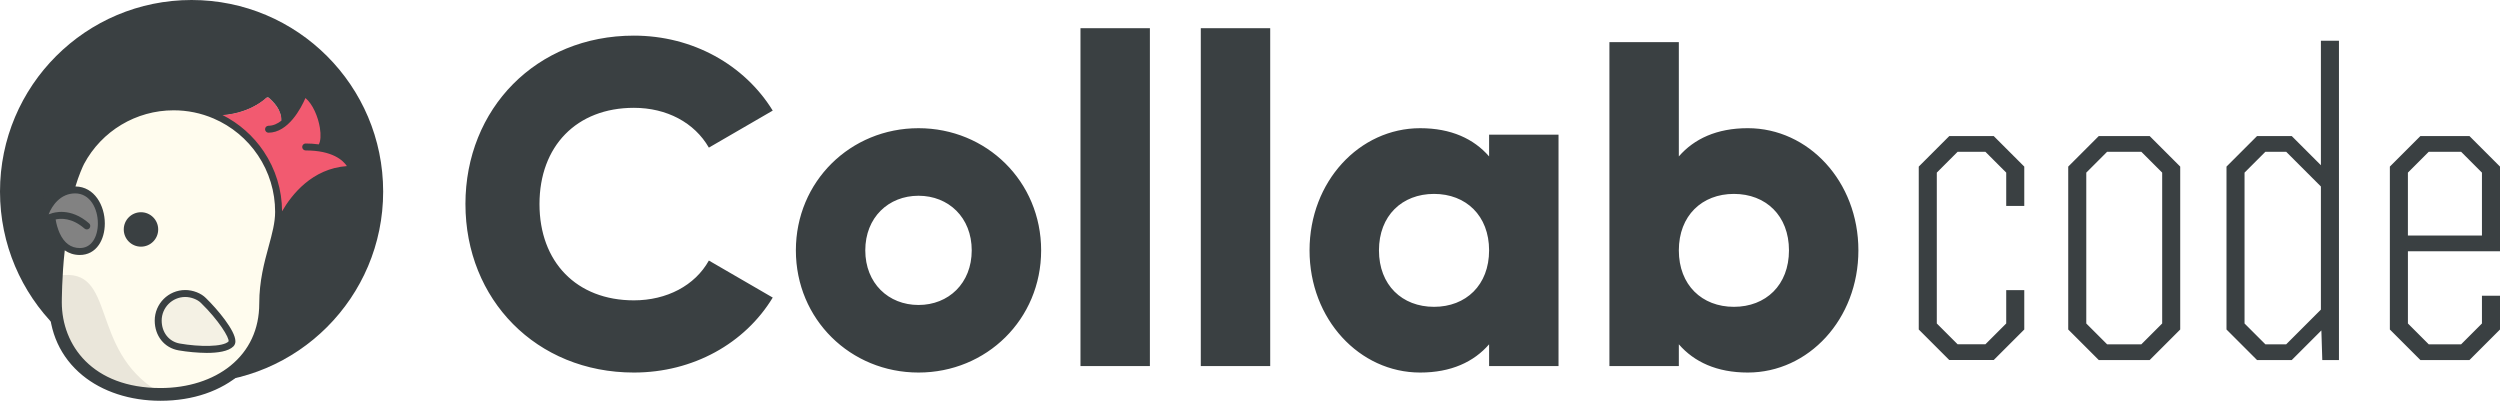
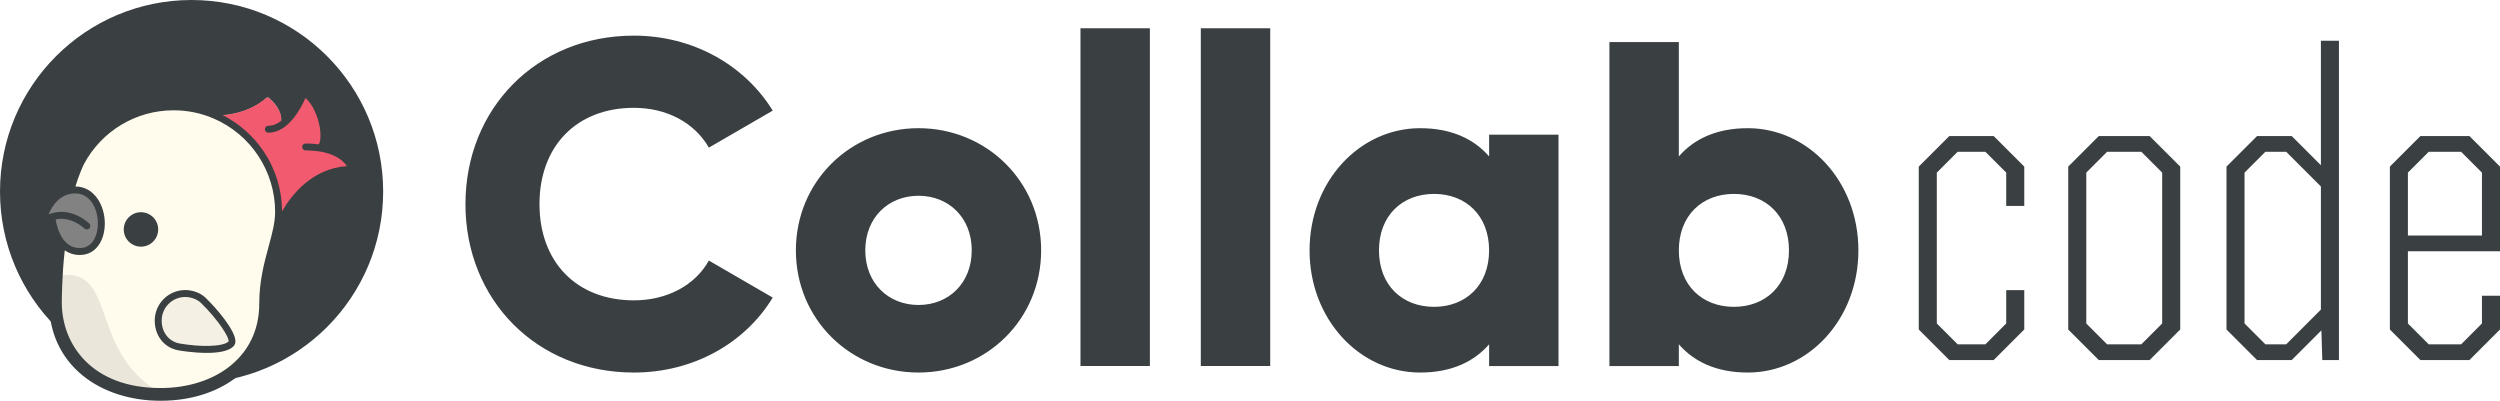
- <svg xmlns="http://www.w3.org/2000/svg" width="230" height="37" fill="none" viewBox="0 0 230 37">
-   <path fill="#3A4042" d="M17.625 35.25c9.735 0 17.626-7.89 17.626-17.625C35.25 7.891 27.36 0 17.625 0 7.891 0 0 7.891 0 17.625c0 9.735 7.891 17.626 17.625 17.626z" />
-   <path fill="#FFFCEE" d="M32.414 15.583c-4.818 0-6.963 5.602-7.029 5.777-.155.477-1.216 3.866-1.216 6.575 0 5.12-4.247 8.084-9.4 8.084-5.195 0-9.404-3.008-9.404-8.201 0 0 0-2.87.35-5.417-.83-.937-.95-2.439-.95-2.439s-.35.069-.67.335c-.039.033-.1 0-.093-.05.094-.802.906-2.502 2.513-2.747.281-1.137.814-2.34.935-2.569a9.66 9.66 0 0 1 8.52-5.101c1.353 0 2.64.277 3.809.78 3.25 0 4.82-1.726 4.82-1.726.73 0 1.61 1.91 1.202 2.621-.01.018.012.038.03.027 1.353-.863 2.116-2.99 2.116-2.99 1.547.773 2.358 4.247 1.528 5.077 2.669.411 3.386 1.964 2.94 1.964z" />
-   <path fill="#EAE6DA" d="M14.536 36.014c-5.088-.088-9.171-3.08-9.171-8.195 0 0-.043-.735.077-2.462 5.32-.837 2.705 6.788 9.094 10.657z" />
-   <path fill="#F25A70" d="M32.538 15.447c0 .085-.043.136-.124.136-.076 0-.15.002-.227.004-4.275.143-6.171 4.286-6.493 5.074l-.006.013c-.175.36-.273.61-.298.673.145-.639.242-1.252.242-1.857a9.616 9.616 0 0 0-1.635-5.38 9.705 9.705 0 0 0-4.216-3.5 9.421 9.421 0 0 0 .403-.011c.053 0 .107-.004.16-.007l.234-.019a7.589 7.589 0 0 0 1.029-.16c.049-.012.098-.023.145-.036.05-.01.102-.023.153-.038a4.14 4.14 0 0 0 .17-.047c.09-.027.18-.055.265-.083.068-.023.136-.047.2-.072.066-.024.132-.047.194-.075a7.146 7.146 0 0 0 .52-.234c.133-.068.257-.136.372-.205a5.288 5.288 0 0 0 .843-.613l.005-.004a.216.216 0 0 1 .279.002c.402.349 1.444 1.384 1.054 2.483l-.006.013c-.004.01 0 .02.006.024.007.006.017.01.026.004.04-.026.079-.051.12-.081a3.023 3.023 0 0 0 .357-.294 3.315 3.315 0 0 0 .22-.222l.012-.012c.015-.015.028-.03.04-.045l.043-.047c.005-.004.007-.008.009-.01a.983.983 0 0 0 .064-.077c.012-.015.025-.028.036-.043l.113-.143c.021-.027.043-.055.062-.083a.049.049 0 0 0 .013-.019s.004-.002.004-.004a.983.983 0 0 0 .06-.083c.023-.032.046-.064.066-.096.01-.01.017-.024.023-.034a6.19 6.19 0 0 0 .166-.258c.032-.049.06-.098.087-.147a4.114 4.114 0 0 0 .132-.234l.04-.073c.026-.046.05-.096.073-.14.02-.037.037-.073.056-.107 0-.002 0-.004.002-.006a2.428 2.428 0 0 0 .075-.156c.014-.032.03-.064.042-.094l.021-.046.013-.026.043-.1a.208.208 0 0 1 .353-.056c.318.365.897 1.08 1.31 1.89.011.025.017.051.028.076.366 1.125.411 2.324 0 2.812l-.04.045c.166.025.326.055.477.09.064.014.125.03.187.044a5.698 5.698 0 0 1 .266.075c.714.215 1.23.515 1.575.807a2.97 2.97 0 0 1 .095.085l.08.077c.025.025.05.05.074.079.023.025.047.05.066.076.036.043.068.085.096.126.083.126.13.236.142.322.002.017.004.032.004.047z" />
-   <path fill="#828282" d="M6.912 17.471c-1.87 0-2.81 1.912-2.91 2.776-.007.052.053.083.093.05.32-.266.67-.335.67-.335s.258 3.177 2.576 3.177c2.834 0 2.576-5.668-.43-5.668z" />
-   <path fill="#F4F1E4" d="M16.484 31.919c1.398.244 4.038.45 4.767-.28.473-.472-1.078-2.578-2.533-3.99-.364-.372-1.03-.646-1.674-.646a2.49 2.49 0 0 0-2.49 2.49c0 1.228.762 2.222 1.93 2.426z" />
-   <path fill="#3A4042" d="M30.753 13.045c.323-1.291-.337-2.972-1.932-4.808a1.063 1.063 0 0 0-1.781.278 8.155 8.155 0 0 1-.634 1.187c-.323-.61-.802-1.082-1.097-1.338a1.067 1.067 0 0 0-1.414.017c-.346.315-1.635 1.328-3.949 1.375a10.436 10.436 0 0 0-3.976-.778 10.507 10.507 0 0 0-9.27 5.55c-.118.22-.56 1.207-.875 2.267-1.612.545-2.539 2.244-2.67 3.352a.91.91 0 0 0 .979 1.012c.134.463.35 1.002.69 1.486-.307 2.473-.311 5.06-.311 5.173 0 2.736 1.06 5.055 3.064 6.705 1.839 1.514 4.393 2.348 7.192 2.348 6.036 0 10.252-3.675 10.252-8.936 0-2.57 1.02-5.833 1.168-6.292.15-.39 2.1-5.208 6.225-5.208a.97.97 0 0 0 .973-.905c.066-.857-.906-1.93-2.634-2.485zm-9.552 20.604c-1.633 1.322-3.918 2.05-6.433 2.05-6.274 0-9.082-3.958-9.082-7.88 0-.027.003-2.451.272-4.786.375.26.83.425 1.383.425.73 0 1.337-.322 1.755-.932.353-.515.547-1.215.547-1.972 0-1.64-.947-3.38-2.702-3.4.283-.966.691-1.884.792-2.072a9.337 9.337 0 0 1 8.238-4.933 9.27 9.27 0 0 1 3.683.754 9.356 9.356 0 0 1 4.076 3.384 9.297 9.297 0 0 1 1.581 5.203c0 .995-.276 2.011-.596 3.188-.405 1.489-.864 3.175-.864 5.257 0 2.336-.916 4.311-2.65 5.714zM8.198 20.55c-1.721-1.507-3.285-.988-3.53-.893-.04.01-.107.028-.194.06.31-.8 1.084-1.925 2.438-1.925 1.373 0 2.092 1.39 2.092 2.763 0 .629-.154 1.2-.435 1.61-.298.435-.71.655-1.228.655-.82 0-1.445-.466-1.86-1.386a5.135 5.135 0 0 1-.363-1.245c.444-.102 1.49-.183 2.66.841a.318.318 0 0 0 .45-.03.32.32 0 0 0-.03-.45zM24.47 9.01a.209.209 0 0 1 .142-.055c.05 0 .1.017.14.053.356.307 1.206 1.148 1.136 2.096-.356.28-.758.466-1.2.466a.32.32 0 0 0 0 .639c1.843 0 3.015-2.273 3.413-3.19.671.551 1.164 1.725 1.326 2.722.11.672.07 1.25-.096 1.542a8.797 8.797 0 0 0-1.209-.082.32.32 0 0 0 0 .64c2.47 0 3.439.912 3.792 1.439-3.203.23-5.085 2.637-5.964 4.159a9.93 9.93 0 0 0-1.689-5.509 9.994 9.994 0 0 0-3.795-3.35c2.285-.18 3.606-1.208 4.004-1.57z" />
-   <path fill="#3A4042" d="M12.97 22.693a1.584 1.584 0 1 0 0-3.168 1.584 1.584 0 0 0 0 3.168zM19.024 32.468a16.63 16.63 0 0 1-2.595-.235c-1.313-.23-2.195-1.33-2.195-2.74 0-1.55 1.26-2.81 2.81-2.81.715 0 1.461.292 1.903.743 1.04 1.01 2.703 2.983 2.71 3.958a.649.649 0 0 1-.18.481c-.468.469-1.465.603-2.453.603zm-2.485-.864c1.798.314 3.968.328 4.487-.19.107-.306-.922-1.975-2.53-3.535-.323-.33-.918-.557-1.452-.557-1.197 0-2.17.974-2.17 2.17 0 1.09.669 1.938 1.665 2.112zM42.82 18.776c0-8.77 6.515-15.498 15.498-15.498 5.408 0 10.176 2.682 12.773 6.897l-5.875 3.407c-1.32-2.3-3.875-3.662-6.898-3.662-5.279 0-8.685 3.534-8.685 8.856s3.406 8.856 8.685 8.856c3.023 0 5.62-1.363 6.898-3.662l5.876 3.407c-2.555 4.215-7.324 6.897-12.774 6.897-8.983 0-15.497-6.727-15.497-15.498zM73.22 23.034c0-6.344 5.024-11.24 11.283-11.24 6.258 0 11.282 4.895 11.282 11.24 0 6.344-5.024 11.24-11.282 11.24-6.259 0-11.283-4.896-11.283-11.24zm16.179 0c0-3.023-2.129-5.025-4.896-5.025-2.768 0-4.897 2.002-4.897 5.024 0 3.024 2.13 5.025 4.897 5.025 2.767 0 4.896-2.001 4.896-5.024zM99.404 2.597h6.386v31.08h-6.386V2.598zM110.473 2.597h6.386v31.08h-6.386V2.598zM143.384 12.39v21.288h-6.387v-2.001c-1.405 1.617-3.491 2.597-6.343 2.597-5.578 0-10.176-4.896-10.176-11.24 0-6.345 4.598-11.24 10.176-11.24 2.852 0 4.938.979 6.343 2.596v-2h6.387zm-6.387 10.643c0-3.193-2.128-5.194-5.066-5.194-2.938 0-5.067 2.001-5.067 5.195 0 3.193 2.129 5.194 5.067 5.194s5.066-2.001 5.066-5.195zM170.972 23.034c0 6.344-4.598 11.24-10.175 11.24-2.853 0-4.939-.98-6.344-2.598v2.002h-6.387V3.874h6.387V14.39c1.405-1.617 3.491-2.597 6.344-2.597 5.577 0 10.175 4.897 10.175 11.24zm-6.386 0c0-3.194-2.129-5.195-5.067-5.195-2.937 0-5.066 2.001-5.066 5.195 0 3.193 2.129 5.194 5.066 5.194 2.938 0 5.067-2.001 5.067-5.195zM179.335 33.124l-2.81-2.81V15.327l2.81-2.81h4.087l2.811 2.81v3.62h-1.661V15.88l-1.916-1.916h-2.554l-1.916 1.916v13.88l1.916 1.915h2.554l1.916-1.916v-3.065h1.661v3.619l-2.811 2.81h-4.087zM193.087 33.124l-2.81-2.81V15.327l2.81-2.81h4.683l2.81 2.81v14.987l-2.81 2.81h-4.683zm.766-1.448h3.151l1.916-1.916V15.88l-1.916-1.915h-3.151l-1.915 1.916v13.88l1.915 1.915zM207.648 33.124l-2.81-2.81V15.327l2.81-2.81h3.193l2.682 2.682V3.747h1.661v29.377h-1.533l-.085-2.725-2.725 2.725h-3.193zm.766-1.448h1.916l3.193-3.193V17.158l-3.193-3.193h-1.916l-1.916 1.916v13.88l1.916 1.915zM222.677 33.124l-2.81-2.81V15.327l2.81-2.81h4.513l2.81 2.81v7.792h-8.472v6.641l1.915 1.916h2.981l1.915-1.916v-2.554H230v3.108l-2.81 2.81h-4.513zm-1.15-11.453h6.812v-5.79l-1.915-1.916h-2.981l-1.916 1.916v5.79z" />
+ <svg xmlns="http://www.w3.org/2000/svg" width="131" height="21" fill="none" viewBox="0 0 131 21">
+   <path fill="#3A4042" d="M10.039 20.077c5.544 0 10.039-4.494 10.039-10.038C20.078 4.494 15.583 0 10.038 0 4.496 0 0 4.494 0 10.039c0 5.544 4.495 10.038 10.039 10.038z" />
+   <path fill="#FFFCEE" d="M18.462 8.875c-2.744 0-3.966 3.191-4.004 3.29-.088.273-.692 2.203-.692 3.746 0 2.916-2.42 4.604-5.354 4.604-2.96 0-5.356-1.713-5.356-4.671 0 0 0-1.634.199-3.085-.472-.534-.542-1.39-.542-1.39s-.198.04-.38.191c-.023.019-.057 0-.054-.028.054-.457.516-1.425 1.432-1.565.16-.648.463-1.333.532-1.463a5.501 5.501 0 0 1 7.022-2.461c1.852 0 2.746-.983 2.746-.983.415 0 .916 1.088.684 1.493-.005.01.007.021.017.015.771-.491 1.206-1.703 1.206-1.703.88.44 1.343 2.419.87 2.892 1.52.234 1.929 1.118 1.674 1.118z" />
+   <path fill="#EAE6DA" d="M8.28 20.512c-2.899-.05-5.225-1.754-5.225-4.668 0 0-.024-.418.045-1.402 3.03-.476 1.54 3.866 5.18 6.07z" />
+   <path fill="#F25A70" d="M18.532 8.798c0 .048-.024.077-.07.077l-.13.003c-2.434.081-3.514 2.44-3.697 2.89l-.004.007c-.1.205-.155.347-.17.383.083-.364.138-.713.138-1.057a5.477 5.477 0 0 0-.931-3.065 5.527 5.527 0 0 0-2.401-1.993 5.33 5.33 0 0 0 .23-.006c.03 0 .06-.003.09-.004l.134-.01.08-.01c.18-.018.348-.047.506-.082l.082-.02.088-.022c.032-.009.065-.017.096-.027l.15-.047c.04-.014.079-.027.115-.042.038-.013.075-.026.11-.042a4.075 4.075 0 0 0 .508-.25 3.017 3.017 0 0 0 .481-.35l.003-.002a.123.123 0 0 1 .158.001c.23.2.823.789.6 1.415l-.003.007c-.002.006 0 .011.004.014.004.003.01.006.014.002a1.718 1.718 0 0 0 .217-.164l.055-.05c.03-.026.059-.055.087-.084.013-.014.026-.027.038-.042l.008-.007.023-.025.024-.027.005-.006a.561.561 0 0 0 .036-.044c.007-.008.015-.016.02-.024.023-.027.044-.055.065-.081l.035-.048a.028.028 0 0 0 .008-.01l.002-.003a.58.58 0 0 0 .034-.047.712.712 0 0 0 .038-.055c.006-.006.01-.013.013-.02l.012-.018a3.758 3.758 0 0 0 .08-.125l.003-.003a1.534 1.534 0 0 0 .058-.098c.024-.04.046-.08.067-.12l.023-.04.04-.08.032-.061c0-.002 0-.003.002-.004a1.5 1.5 0 0 0 .042-.089l.024-.053.012-.027.008-.014.024-.057a.12.12 0 0 1 .201-.032c.181.208.511.615.747 1.076l.015.044c.209.64.235 1.323 0 1.601l-.023.026c.095.014.186.031.272.05.036.01.072.018.107.026a3.234 3.234 0 0 1 .151.043c.407.122.7.293.897.46l.049.043.006.005a1.443 1.443 0 0 1 .18.204.488.488 0 0 1 .08.183l.002.027z" />
+   <path fill="#828282" d="M3.937 9.951c-1.066 0-1.601 1.088-1.658 1.581-.003.03.03.047.053.029.183-.152.382-.192.382-.192s.147 1.81 1.467 1.81c1.614 0 1.467-3.228-.244-3.228z" />
+   <path fill="#F4F1E4" d="M9.389 18.18c.796.139 2.3.256 2.715-.16.27-.268-.614-1.468-1.443-2.272-.207-.212-.586-.368-.953-.368-.784 0-1.419.634-1.419 1.418 0 .7.434 1.265 1.1 1.382z" />
+   <path fill="#3A4042" d="M17.516 7.43c.184-.736-.192-1.693-1.1-2.738a.605.605 0 0 0-1.015.158 4.65 4.65 0 0 1-.361.676 2.77 2.77 0 0 0-.625-.762.608.608 0 0 0-.805.01c-.197.18-.932.756-2.25.783a5.944 5.944 0 0 0-2.264-.444 5.984 5.984 0 0 0-5.28 3.162 8.843 8.843 0 0 0-.498 1.29c-.919.311-1.446 1.279-1.52 1.91a.518.518 0 0 0 .556.576c.077.264.2.571.393.847a27.31 27.31 0 0 0-.177 2.946c0 1.558.604 2.88 1.746 3.82C5.363 20.524 6.818 21 8.412 21c3.438 0 5.84-2.093 5.84-5.09 0-1.464.58-3.321.664-3.583.086-.222 1.196-2.966 3.546-2.966a.553.553 0 0 0 .554-.516c.037-.488-.516-1.1-1.5-1.415zm-5.44 11.735c-.93.753-2.232 1.168-3.664 1.168-3.574 0-5.174-2.255-5.174-4.489 0-.015.003-1.396.156-2.725.213.148.473.242.787.242.416 0 .762-.184 1-.531.2-.294.311-.692.311-1.123 0-.934-.54-1.926-1.539-1.937.162-.55.394-1.073.451-1.18a5.318 5.318 0 0 1 4.693-2.81c.729 0 1.434.145 2.097.43a5.328 5.328 0 0 1 3.222 4.89c0 .567-.157 1.146-.34 1.817-.23.847-.491 1.808-.491 2.994 0 1.33-.522 2.455-1.51 3.254zm-7.407-7.461c-.98-.858-1.87-.563-2.01-.509a.987.987 0 0 0-.11.035c.176-.456.617-1.097 1.388-1.097.782 0 1.191.792 1.191 1.574 0 .358-.088.683-.247.917a.808.808 0 0 1-.7.373c-.467 0-.823-.266-1.059-.79a2.925 2.925 0 0 1-.207-.709c.253-.058.848-.104 1.515.48a.18.18 0 0 0 .257-.018.182.182 0 0 0-.018-.257zm9.268-6.572a.119.119 0 0 1 .08-.031c.029 0 .057.01.08.03.203.175.688.654.647 1.194-.202.16-.431.265-.684.265a.182.182 0 0 0 0 .364c1.05 0 1.718-1.294 1.945-1.816.382.313.663.982.755 1.55.062.382.04.711-.054.878a5.015 5.015 0 0 0-.69-.047.182.182 0 0 0 0 .364c1.407 0 1.96.52 2.16.82-1.823.131-2.896 1.502-3.396 2.37a5.656 5.656 0 0 0-.962-3.138 5.693 5.693 0 0 0-2.162-1.909c1.302-.102 2.054-.687 2.281-.894z" />
+   <path fill="#3A4042" d="M7.387 12.925a.902.902 0 1 0 0-1.805.902.902 0 0 0 0 1.805zM10.836 18.492c-.68 0-1.351-.11-1.478-.133-.748-.13-1.25-.758-1.25-1.561 0-.882.717-1.6 1.6-1.6.407 0 .832.166 1.083.423.593.574 1.54 1.699 1.544 2.254a.37.37 0 0 1-.102.274c-.267.267-.835.343-1.397.343zM9.42 18c1.024.18 2.26.187 2.556-.108.06-.174-.525-1.125-1.441-2.013-.184-.188-.523-.317-.827-.317-.682 0-1.236.554-1.236 1.236 0 .62.38 1.103.948 1.202zM24.39 10.694c0-4.996 3.71-8.827 8.826-8.827 3.08 0 5.796 1.528 7.275 3.929l-3.346 1.94c-.752-1.31-2.207-2.086-3.929-2.086-3.007 0-4.947 2.013-4.947 5.044 0 3.031 1.94 5.044 4.947 5.044 1.722 0 3.201-.776 3.929-2.085l3.346 1.94c-1.455 2.4-4.17 3.928-7.275 3.928-5.117 0-8.827-3.832-8.827-8.827zM41.704 13.119c0-3.613 2.861-6.402 6.426-6.402 3.564 0 6.426 2.789 6.426 6.402s-2.861 6.402-6.426 6.402-6.426-2.789-6.426-6.402zm9.215 0c0-1.722-1.213-2.861-2.79-2.861-1.575 0-2.788 1.14-2.788 2.861 0 1.722 1.213 2.862 2.789 2.862s2.788-1.14 2.788-2.862zM56.617 1.48h3.637V19.18h-3.637V1.48zM62.922 1.48h3.637V19.18h-3.637V1.48zM81.666 7.057v12.125H78.03v-1.14c-.8.921-1.989 1.479-3.613 1.479-3.177 0-5.796-2.789-5.796-6.402s2.619-6.402 5.796-6.402c1.624 0 2.813.558 3.613 1.48v-1.14h3.638zm-3.637 6.062c0-1.819-1.212-2.958-2.886-2.958-1.673 0-2.885 1.14-2.885 2.958 0 1.819 1.212 2.959 2.885 2.959 1.674 0 2.886-1.14 2.886-2.959zM97.38 13.119c0 3.613-2.62 6.402-5.796 6.402-1.625 0-2.813-.558-3.613-1.48v1.14h-3.638V2.206h3.638v5.99c.8-.921 1.988-1.479 3.613-1.479 3.177 0 5.796 2.789 5.796 6.402zm-3.638 0c0-1.819-1.212-2.958-2.885-2.958-1.674 0-2.886 1.14-2.886 2.958 0 1.819 1.212 2.959 2.886 2.959 1.673 0 2.885-1.14 2.885-2.959zM102.143 18.866l-1.6-1.6V8.73l1.6-1.6h2.328l1.601 1.6v2.061h-.946V9.045l-1.091-1.091h-1.455l-1.091 1.091v7.905l1.091 1.092h1.455l1.091-1.092v-1.746h.946v2.061l-1.601 1.601h-2.328zM109.976 18.866l-1.601-1.6V8.73l1.601-1.6h2.667l1.601 1.6v8.535l-1.601 1.601h-2.667zm.436-.824h1.795l1.091-1.092V9.045l-1.091-1.091h-1.795l-1.091 1.091v7.905l1.091 1.092zM118.269 18.866l-1.601-1.6V8.73l1.601-1.6h1.819l1.527 1.527V2.134h.946v16.732h-.873l-.048-1.552-1.552 1.552h-1.819zm.437-.824h1.091l1.818-1.82v-6.45l-1.818-1.818h-1.091l-1.092 1.091v7.905l1.092 1.092zM126.829 18.866l-1.6-1.6V8.73l1.6-1.6h2.571l1.6 1.6v4.438h-4.826v3.782l1.092 1.092h1.697l1.091-1.092v-1.455H131v1.77l-1.6 1.601h-2.571zm-.655-6.523h3.88V9.045l-1.091-1.091h-1.698l-1.091 1.091v3.298z" />
</svg>
